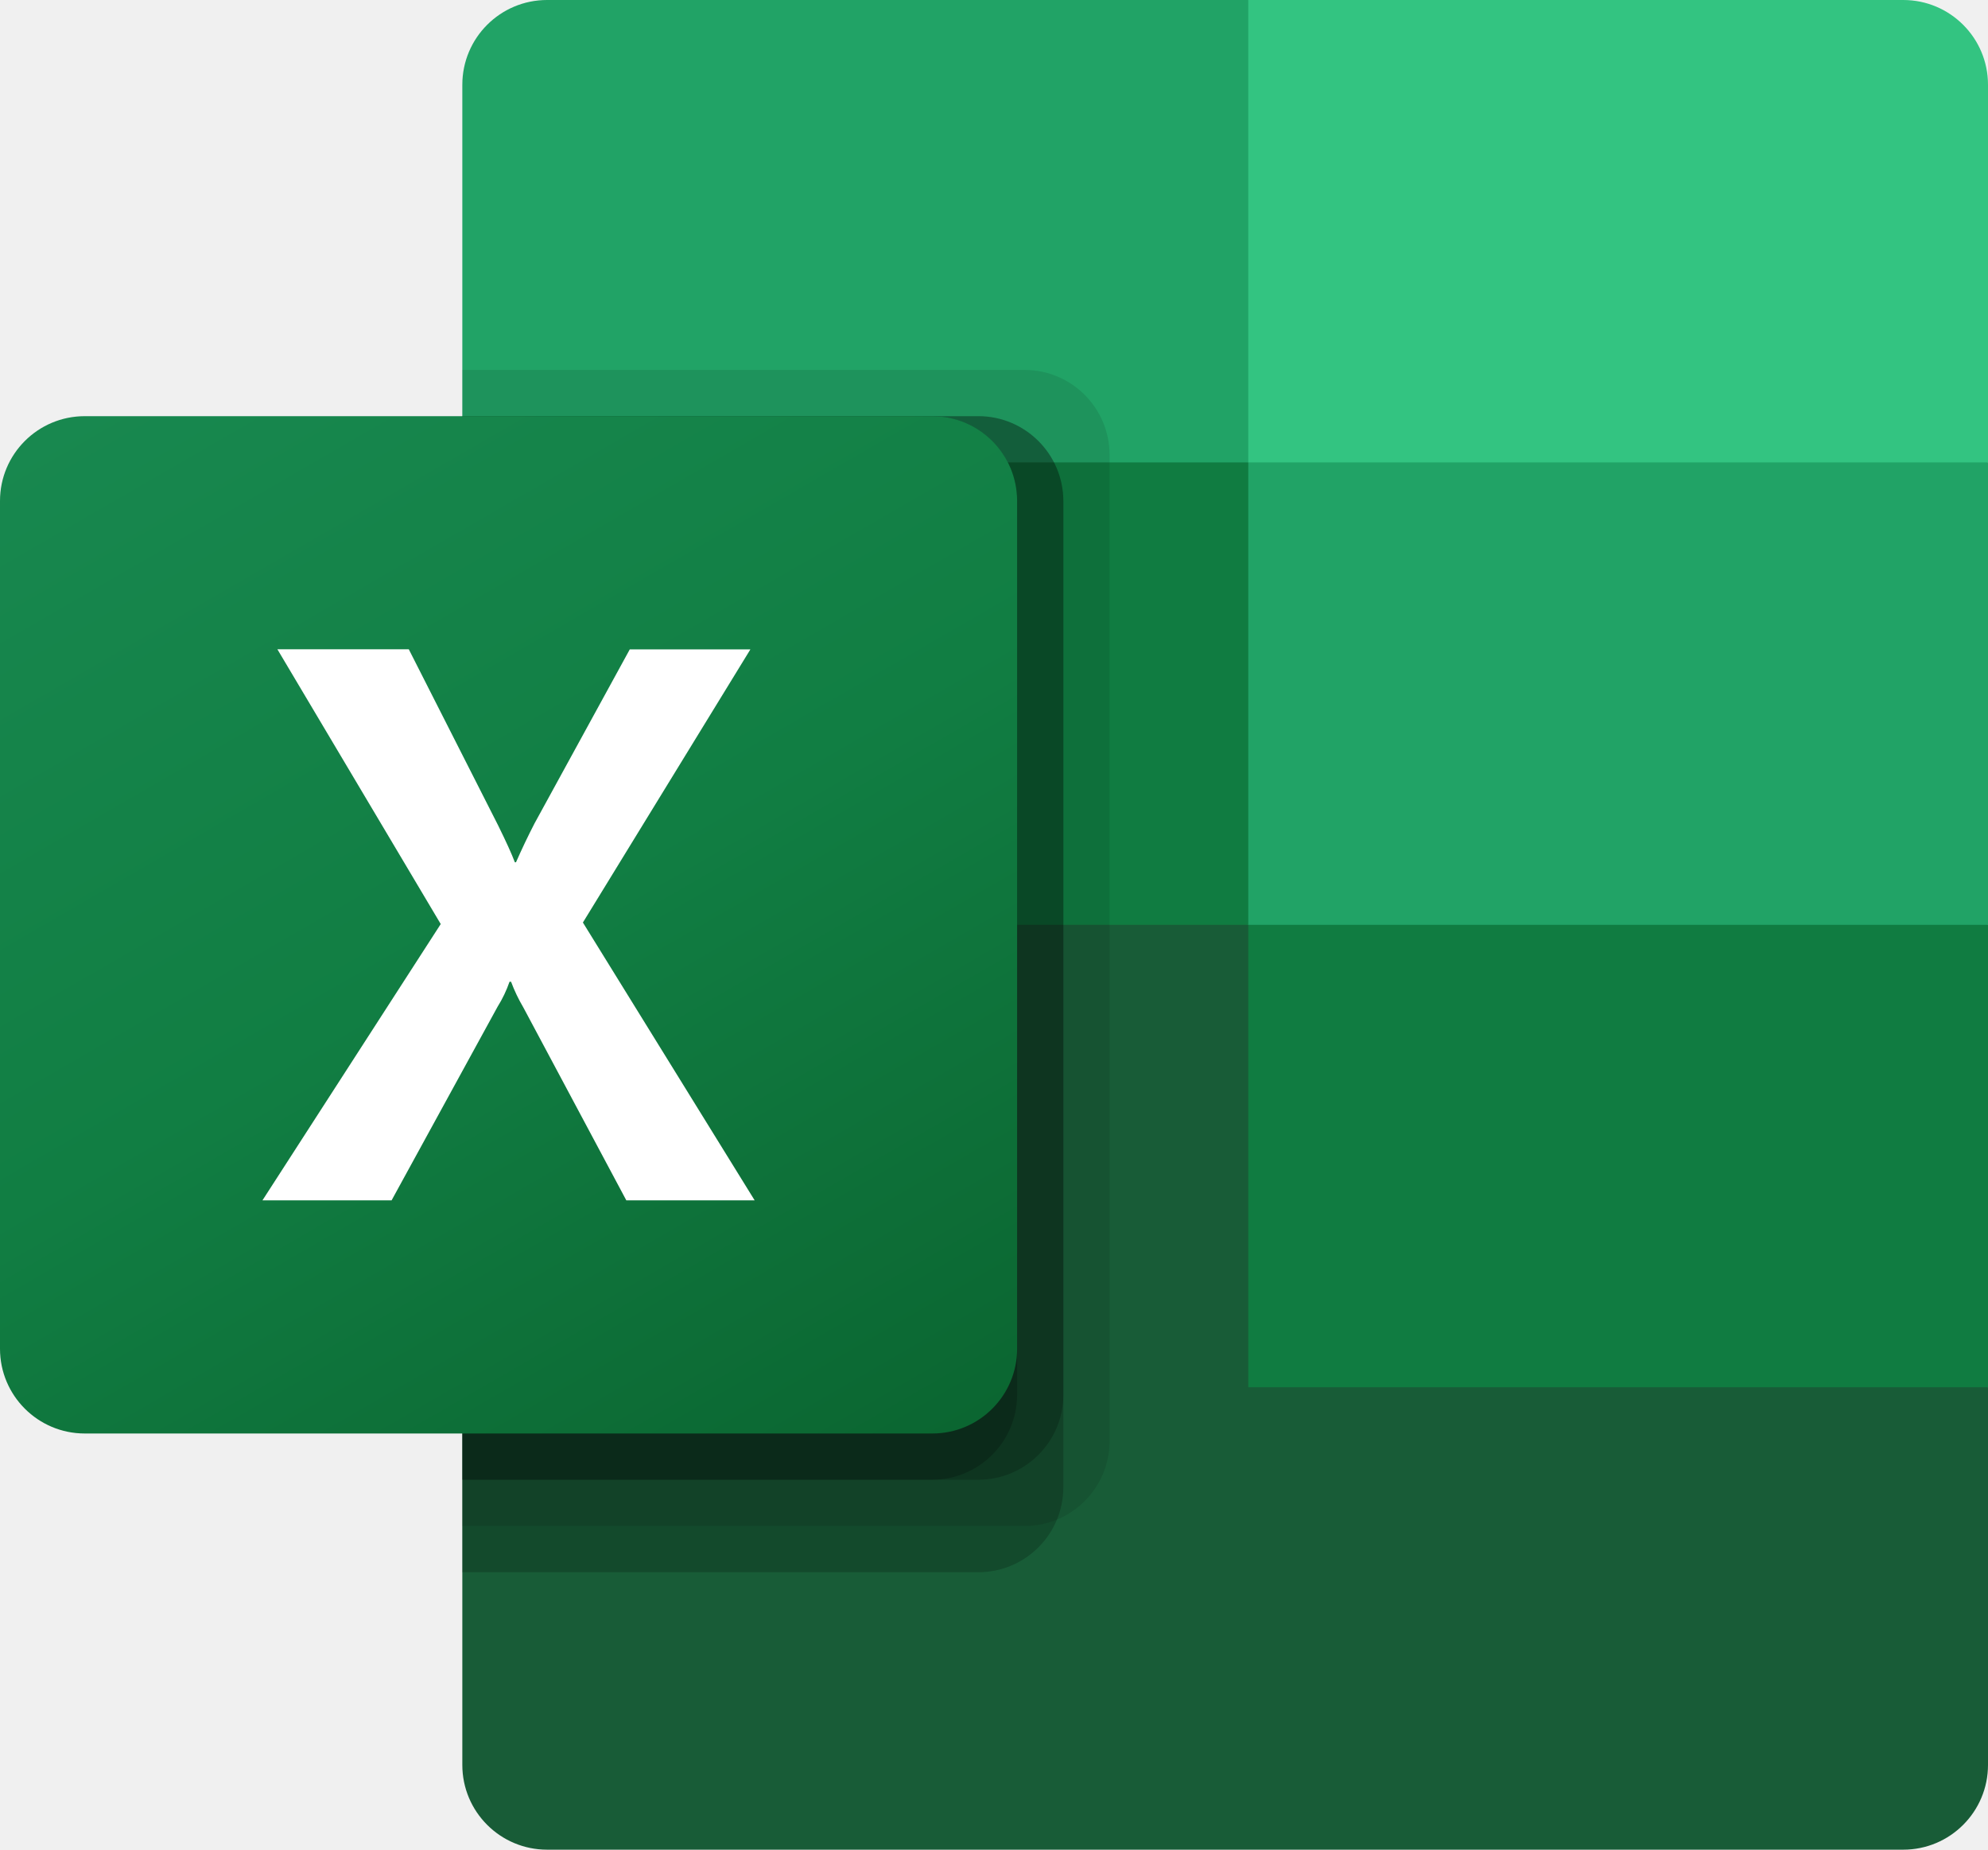
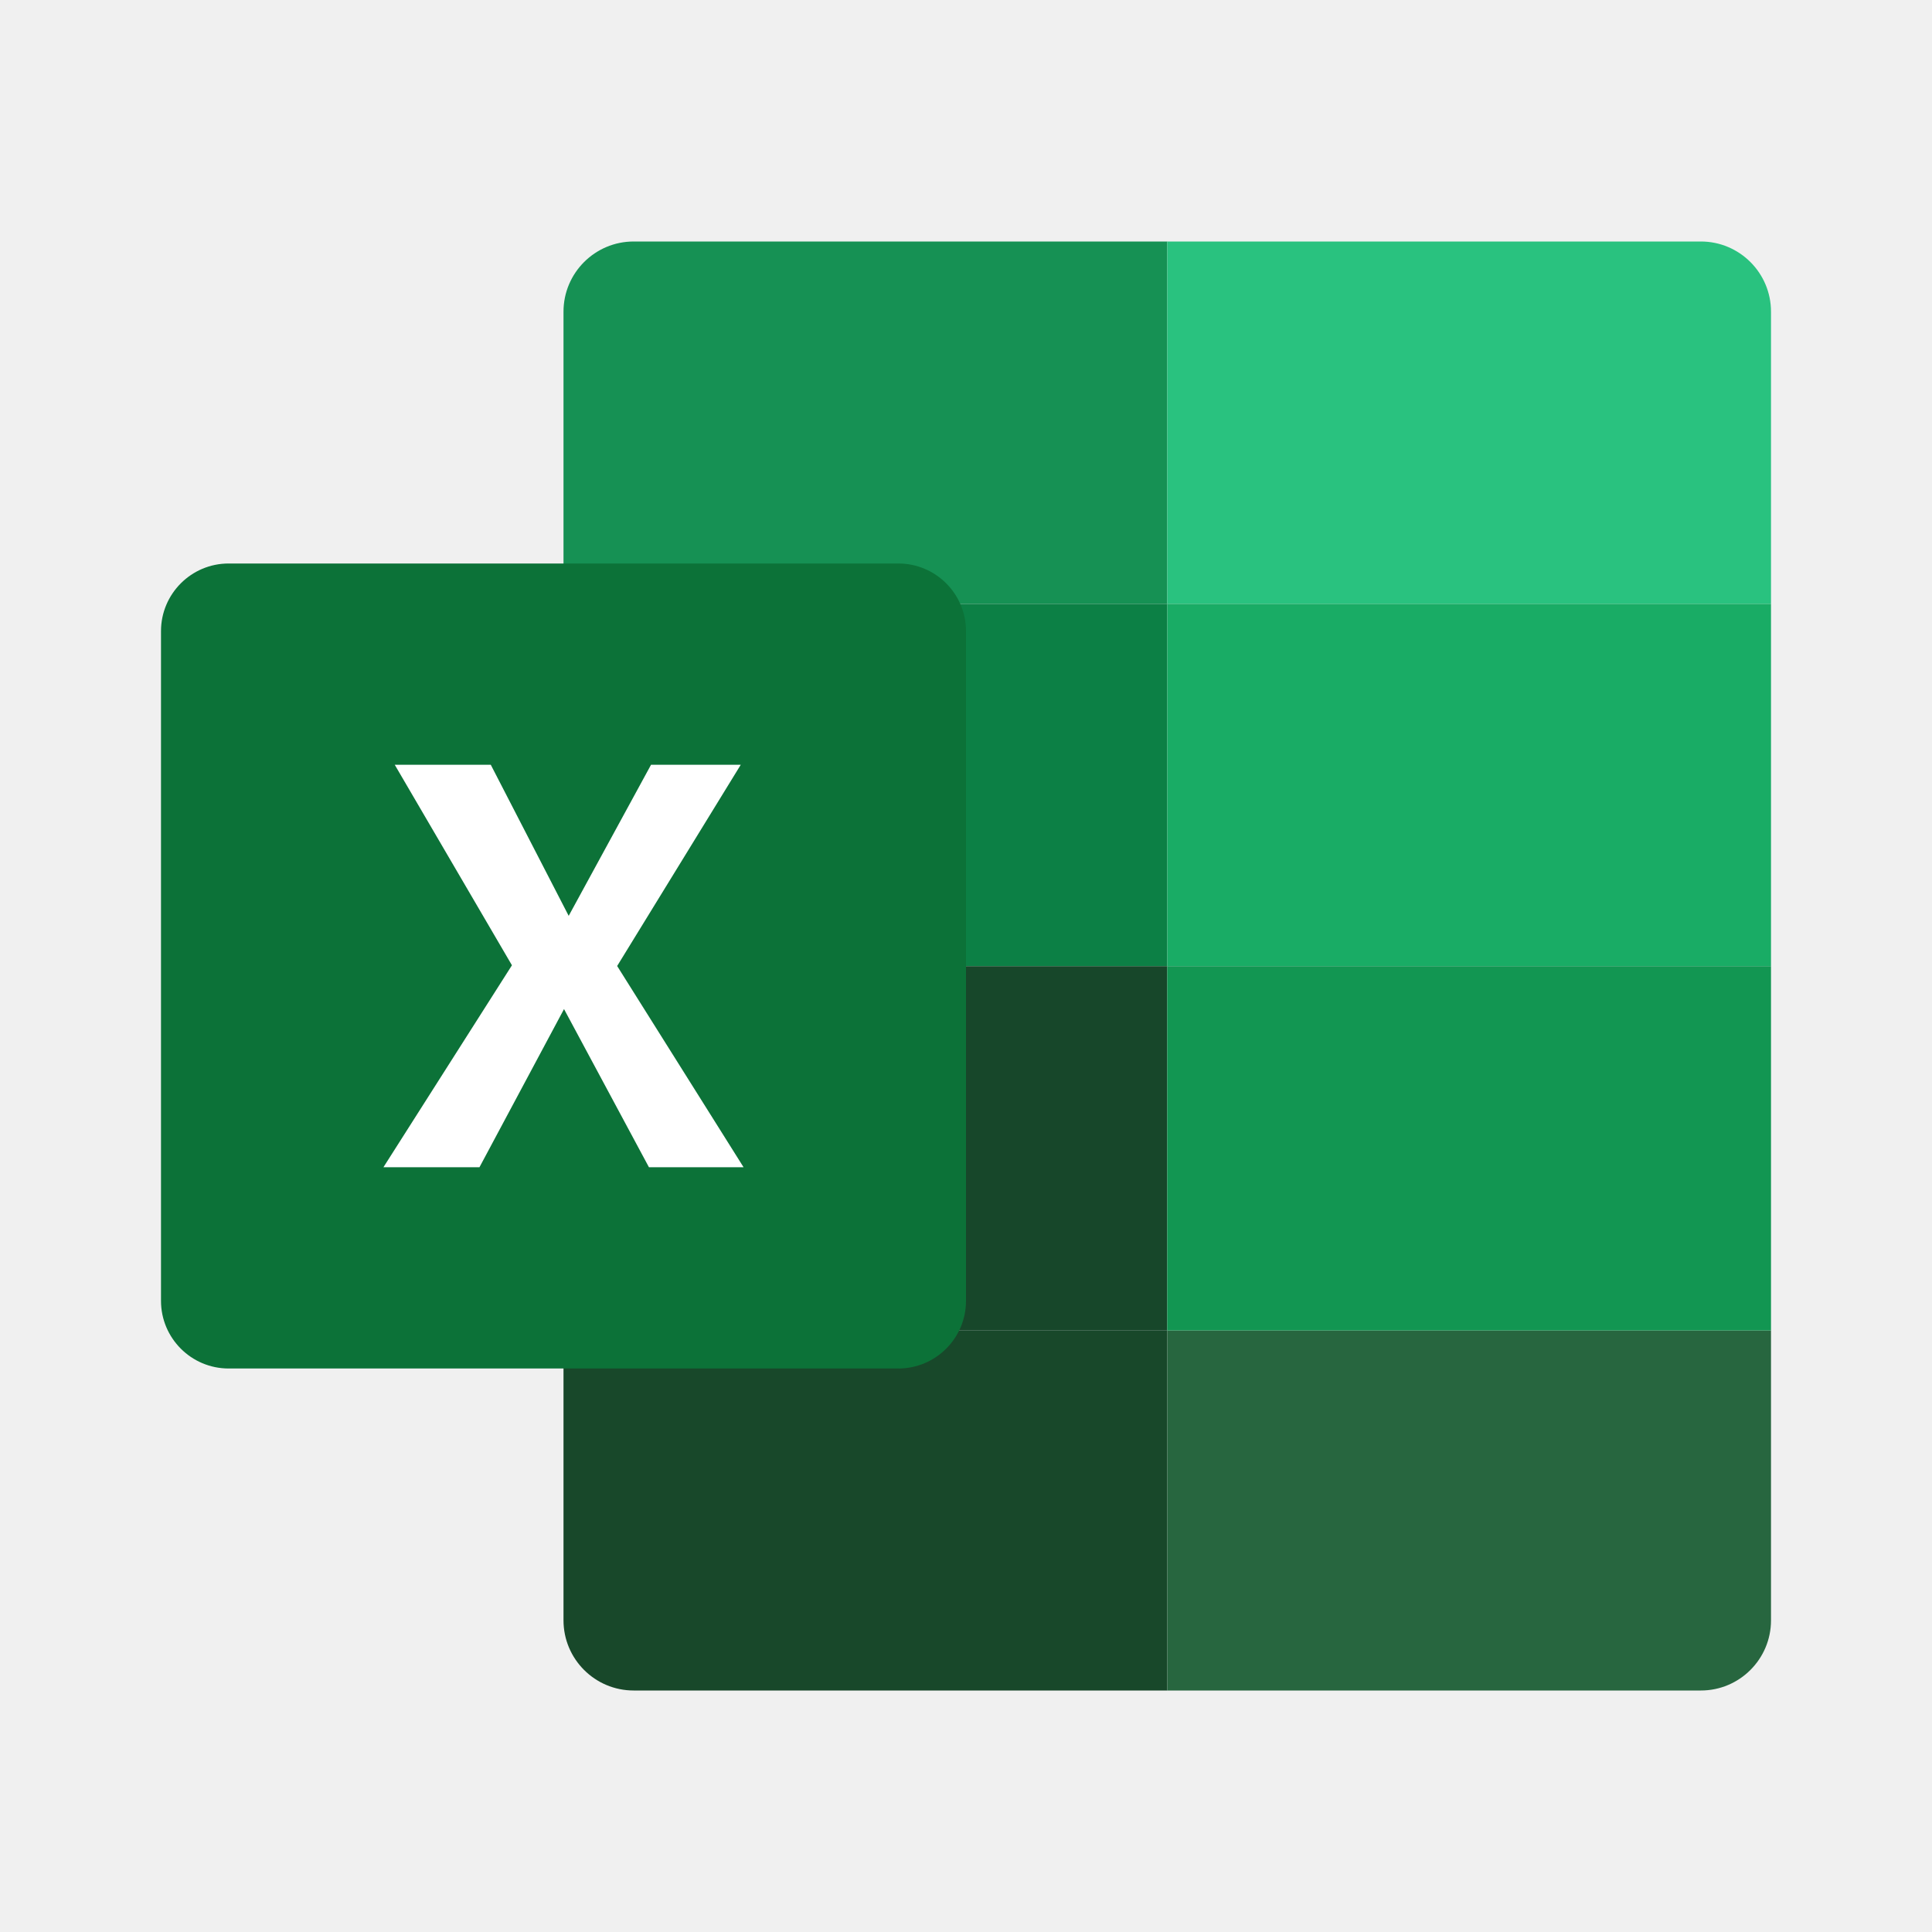
- <svg xmlns="http://www.w3.org/2000/svg" version="1.1" id="Livello_1" x="0px" y="0px" viewBox="0 0 2289.75 2130" enable-background="new 0 0 2289.75 2130" xml:space="preserve">
-   <path fill="#185C37" d="M1437.75,1011.75L532.5,852v1180.393c0,53.907,43.7,97.607,97.607,97.607l0,0h1562.036  c53.907,0,97.607-43.7,97.607-97.607l0,0V1597.5L1437.75,1011.75z" />
-   <path fill="#21A366" d="M1437.75,0H630.107C576.2,0,532.5,43.7,532.5,97.607c0,0,0,0,0,0V532.5l905.25,532.5L1917,1224.75  L2289.75,1065V532.5L1437.75,0z" />
-   <path fill="#107C41" d="M532.5,532.5h905.25V1065H532.5V532.5z" />
-   <path opacity="0.1" enable-background="new    " d="M1180.393,426H532.5v1331.25h647.893c53.834-0.175,97.432-43.773,97.607-97.607  V523.607C1277.825,469.773,1234.227,426.175,1180.393,426z" />
-   <path opacity="0.2" enable-background="new    " d="M1127.143,479.25H532.5V1810.5h594.643  c53.834-0.175,97.432-43.773,97.607-97.607V576.857C1224.575,523.023,1180.977,479.425,1127.143,479.25z" />
-   <path opacity="0.2" enable-background="new    " d="M1127.143,479.25H532.5V1704h594.643c53.834-0.175,97.432-43.773,97.607-97.607  V576.857C1224.575,523.023,1180.977,479.425,1127.143,479.25z" />
-   <path opacity="0.2" enable-background="new    " d="M1073.893,479.25H532.5V1704h541.393c53.834-0.175,97.432-43.773,97.607-97.607  V576.857C1171.325,523.023,1127.727,479.425,1073.893,479.25z" />
-   <linearGradient id="SVGID_1_" gradientUnits="userSpaceOnUse" x1="203.513" y1="1729.018" x2="967.987" y2="404.982" gradientTransform="matrix(1 0 0 -1 0 2132)">
-     <stop offset="0" style="stop-color:#18884F" />
-     <stop offset="0.5" style="stop-color:#117E43" />
-     <stop offset="1" style="stop-color:#0B6631" />
-   </linearGradient>
-   <path fill="url(#SVGID_1_)" d="M97.607,479.25h976.285c53.907,0,97.607,43.7,97.607,97.607v976.285  c0,53.907-43.7,97.607-97.607,97.607H97.607C43.7,1650.75,0,1607.05,0,1553.143V576.857C0,522.95,43.7,479.25,97.607,479.25z" />
-   <path fill="#FFFFFF" d="M302.3,1382.264l205.332-318.169L319.5,747.683h151.336l102.666,202.35  c9.479,19.223,15.975,33.494,19.49,42.919h1.331c6.745-15.336,13.845-30.228,21.3-44.677L725.371,747.79h138.929l-192.925,314.548  L869.2,1382.263H721.378L602.79,1160.158c-5.586-9.45-10.326-19.376-14.164-29.66h-1.757c-3.474,10.075-8.083,19.722-13.739,28.755  l-122.102,223.011H302.3z" />
-   <path fill="#33C481" d="M2192.143,0H1437.75v532.5h852V97.607C2289.75,43.7,2246.05,0,2192.143,0L2192.143,0z" />
-   <path fill="#107C41" d="M1437.75,1065h852v532.5h-852V1065z" />
+ <svg xmlns="http://www.w3.org/2000/svg" viewBox="0 0 48 48" width="48px" height="48px">
+   <path fill="#169154" d="M29,6H15.744C14.781,6,14,6.781,14,7.744v7.259h15V6z" />
+   <path fill="#18482a" d="M14,33.054v7.202C14,41.219,14.781,42,15.743,42H29v-8.946H14z" />
+   <path fill="#0c8045" d="M14 15.003H29V24.005H14z" />
+   <path fill="#17472a" d="M14 24.005H29V33.055H14z" />
+   <g>
+     <path fill="#29c27f" d="M42.256,6H29v9.003h15V7.744C44,6.781,43.219,6,42.256,6z" />
+     <path fill="#27663f" d="M29,33.054V42h13.257C43.219,42,44,41.219,44,40.257v-7.202H29z" />
+     <path fill="#19ac65" d="M29 15.003H44V24.005H29z" />
+     <path fill="#129652" d="M29 24.005H44V33.055H29z" />
+   </g>
+   <path fill="#0c7238" d="M22.319,34H5.681C4.753,34,4,33.247,4,32.319V15.681C4,14.753,4.753,14,5.681,14h16.638 C23.247,14,24,14.753,24,15.681v16.638C24,33.247,23.247,34,22.319,34z" />
+   <path fill="#fff" d="M9.807 19L12.193 19 14.129 22.754 16.175 19 18.404 19 15.333 24 18.474 29 16.123 29 14.013 25.07 11.912 29 9.526 29 12.719 23.982z" />
</svg>
